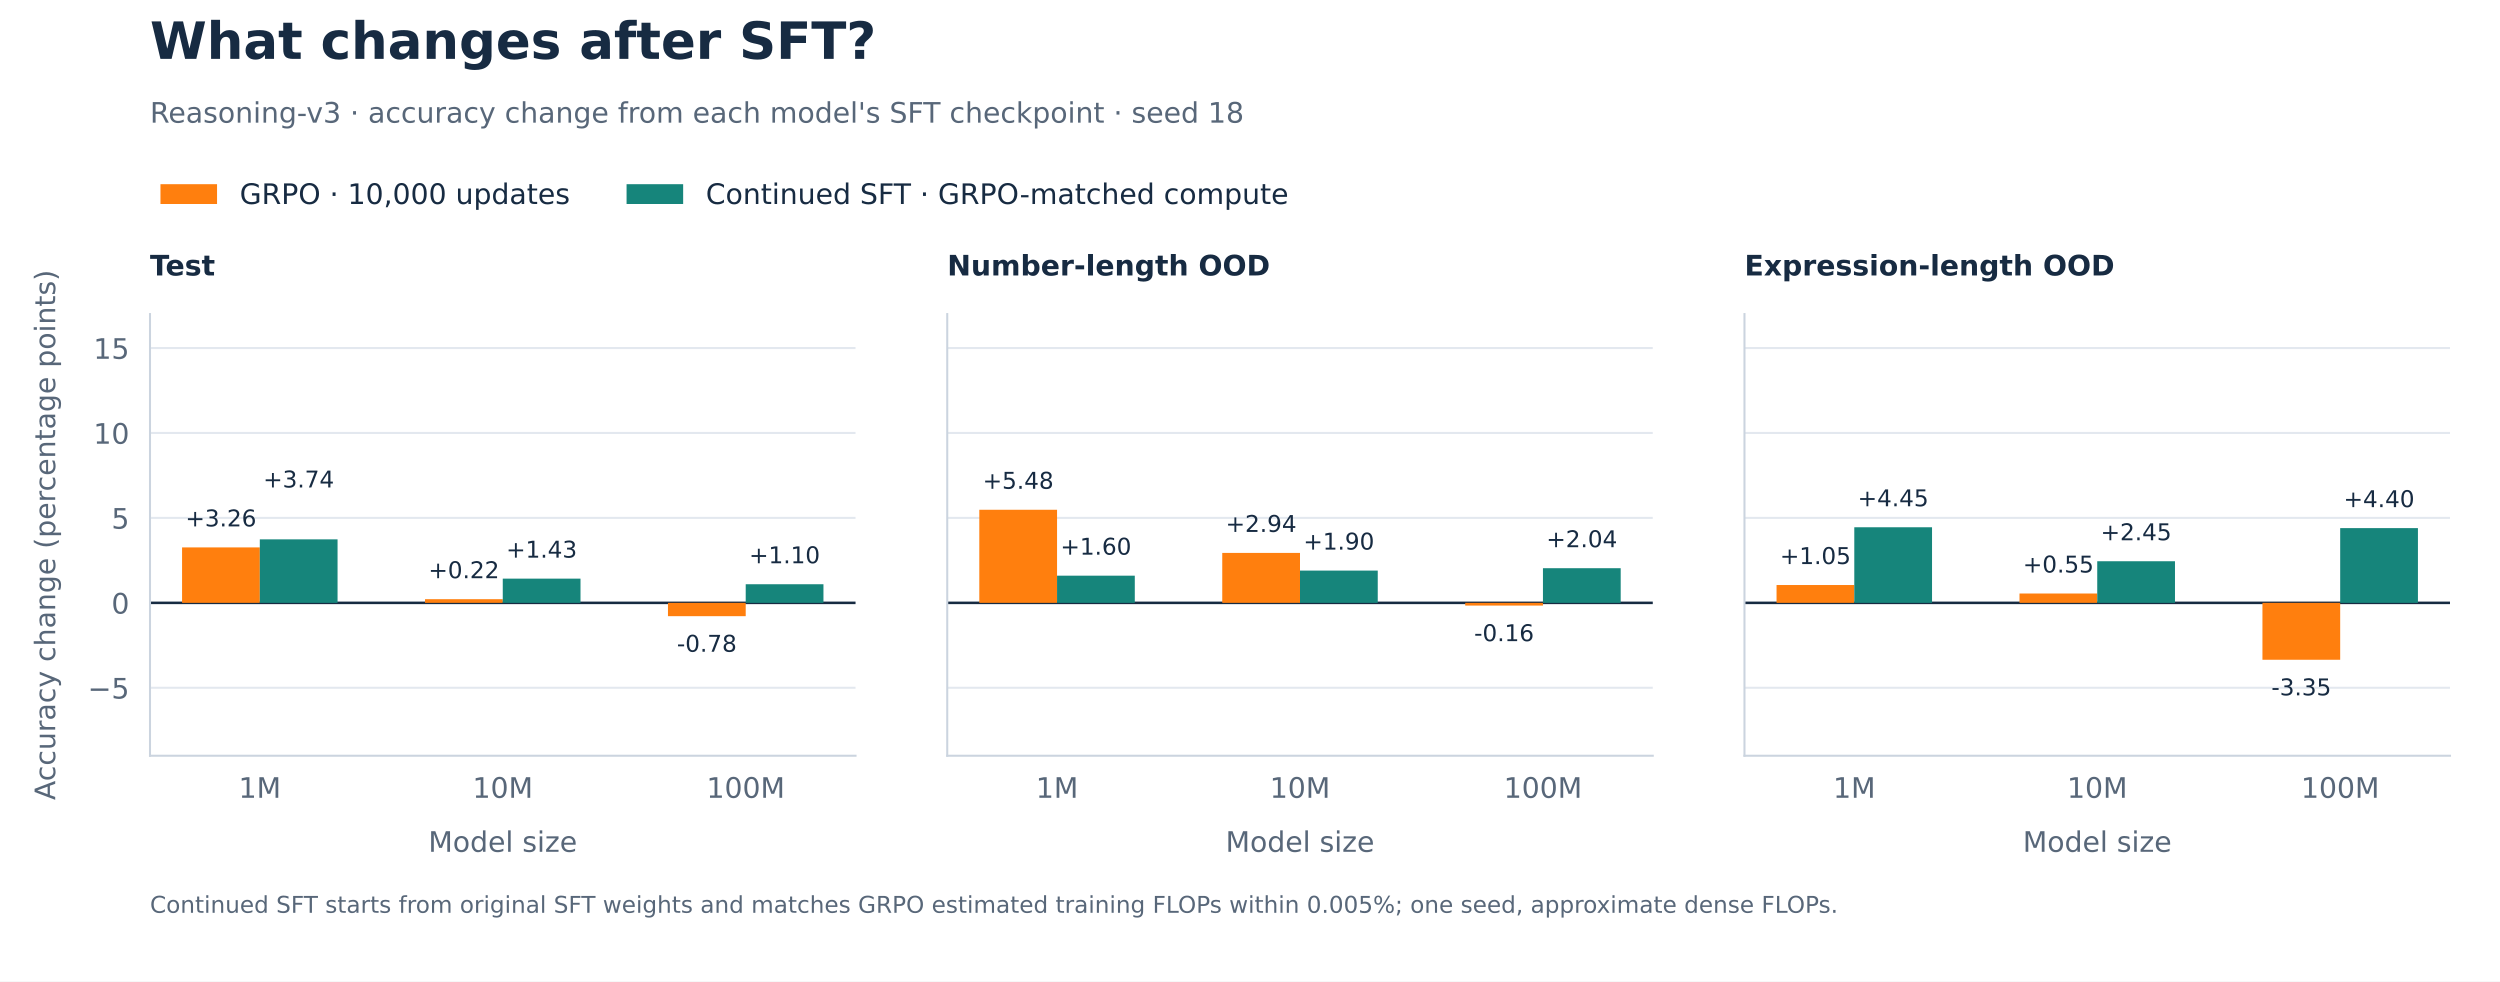
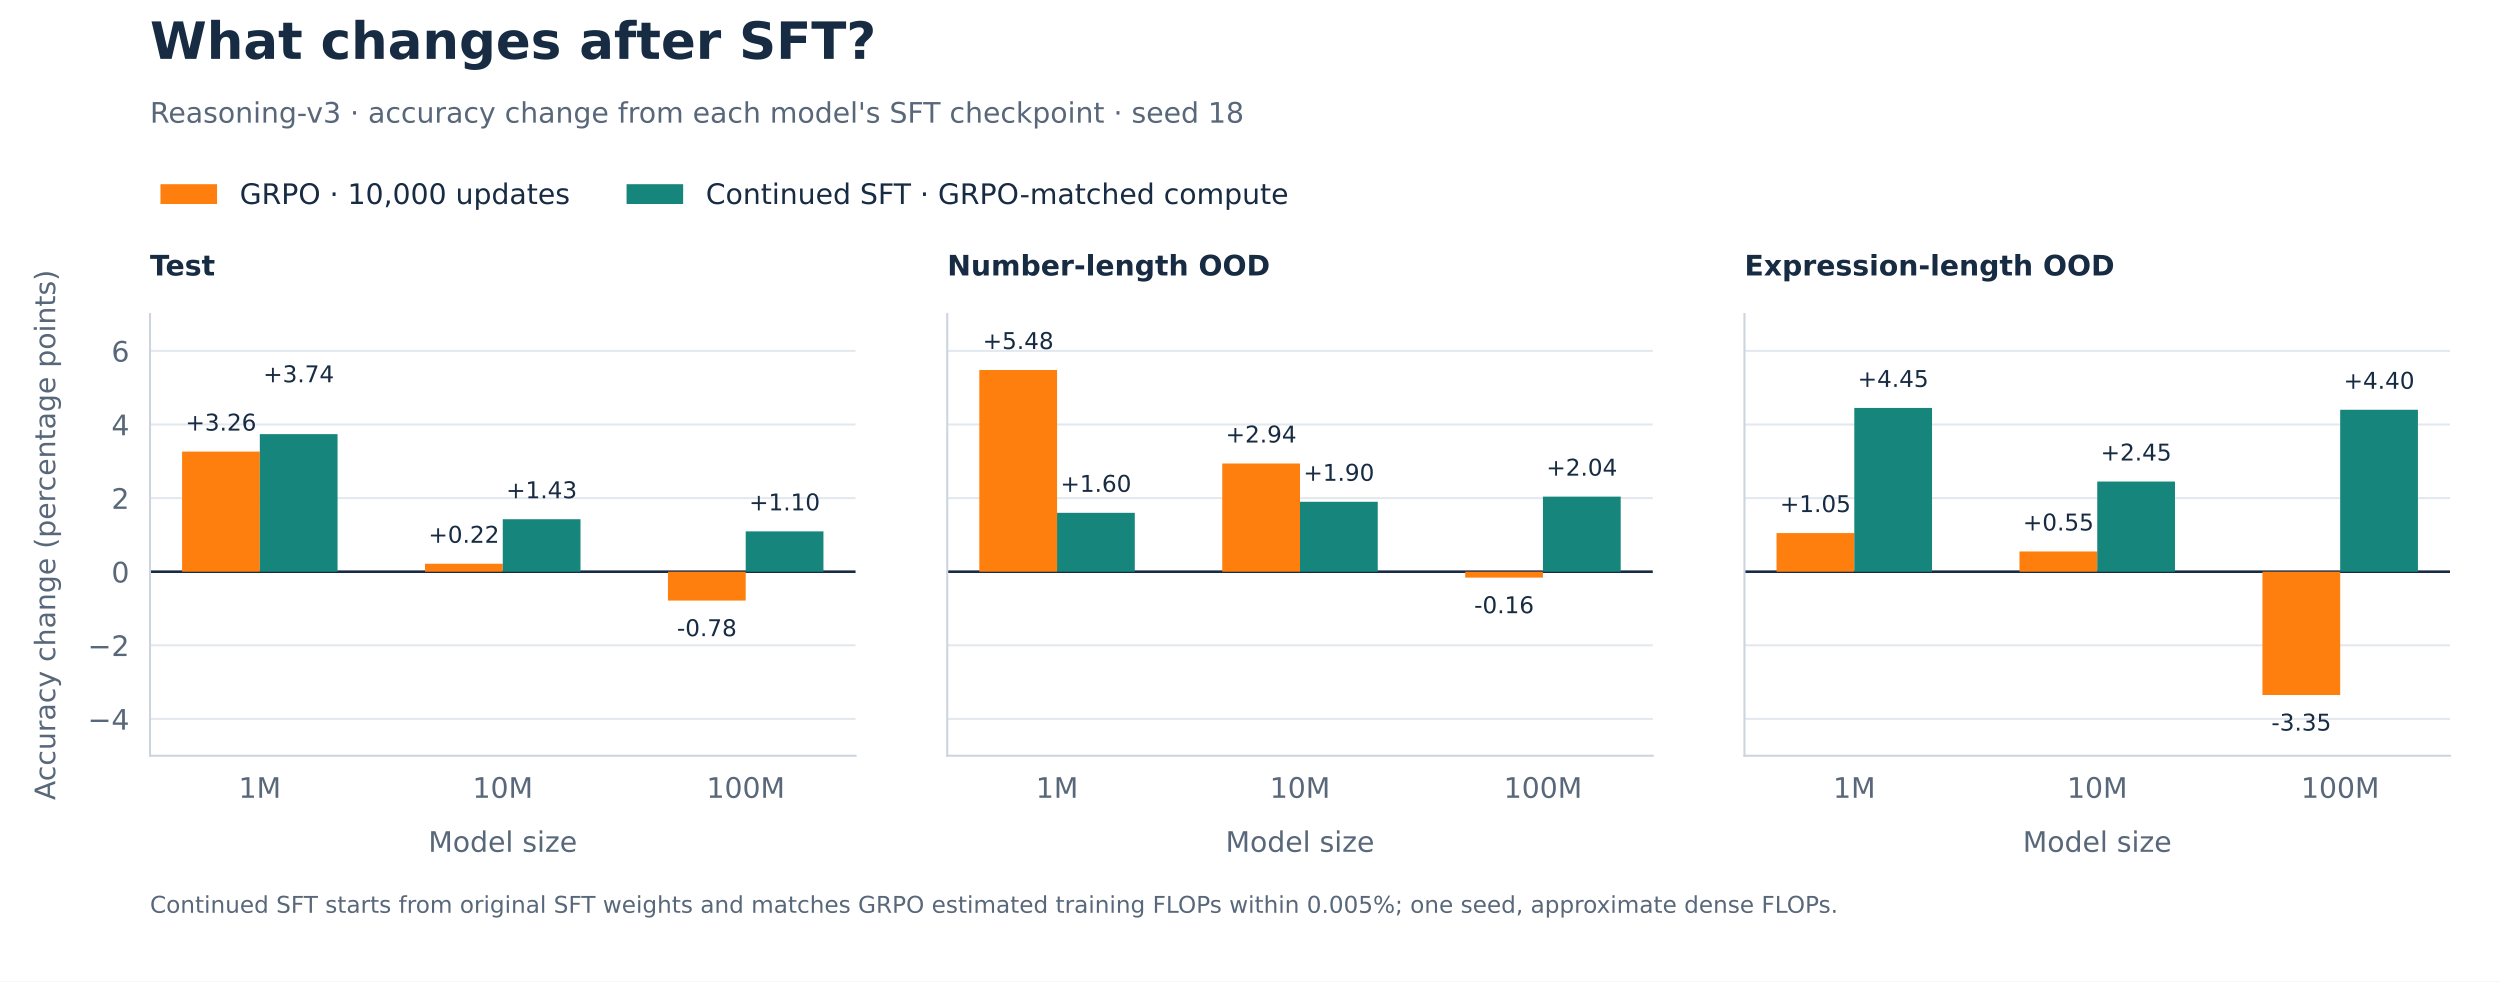
<svg xmlns="http://www.w3.org/2000/svg" width="972pt" height="381.6pt" viewBox="0 0 972 381.6" version="1.1">
  <defs>
    <style type="text/css">*{stroke-linejoin: round; stroke-linecap: butt}</style>
  </defs>
  <g id="figure_1">
    <g id="patch_1">
      <path d="M 0 381.6 L 972 381.6 L 972 0 L 0 0 z " style="fill: #ffffff" />
    </g>
    <g id="axes_1">
      <g id="patch_2">
        <path d="M 58.32 293.832 L 332.627 293.832 L 332.627 122.112 L 58.32 122.112 z " style="fill: #ffffff" />
      </g>
      <g id="matplotlib.axis_1">
        <g id="xtick_1">
          <g id="line2d_1" />
          <g id="text_1">
            <text style="font-size: 11px; font-family: 'DejaVu Sans'; text-anchor: middle; fill: #586779" x="101.015" y="310.189" transform="rotate(-0 101.0151 310.1894)">1M</text>
          </g>
        </g>
        <g id="xtick_2">
          <g id="line2d_2" />
          <g id="text_2">
            <text style="font-size: 11px; font-family: 'DejaVu Sans'; text-anchor: middle; fill: #586779" x="195.473" y="310.189" transform="rotate(-0 195.4734 310.1894)">10M</text>
          </g>
        </g>
        <g id="xtick_3">
          <g id="line2d_3" />
          <g id="text_3">
            <text style="font-size: 11px; font-family: 'DejaVu Sans'; text-anchor: middle; fill: #586779" x="289.932" y="310.189" transform="rotate(-0 289.9316 310.1894)">100M</text>
          </g>
        </g>
        <g id="text_4">
          <text style="font-size: 11px; font-family: 'DejaVu Sans'; text-anchor: middle; fill: #586779" x="195.473" y="331.19" transform="rotate(-0 195.4734 331.1903)">Model size</text>
        </g>
      </g>
      <g id="matplotlib.axis_2">
        <g id="ytick_1">
          <g id="line2d_4">
-             <path d="M 58.32 267.414 L 332.627 267.414 " clip-path="url(#pc9d36dc751)" style="fill: none; stroke: #e3e8ef; stroke-width: 0.8; stroke-linecap: square" />
+             <path d="M 58.32 279.522 L 332.627 279.522 " clip-path="url(#pc9d36dc751)" style="fill: none; stroke: #e3e8ef; stroke-width: 0.8; stroke-linecap: square" />
          </g>
          <g id="line2d_5" />
          <g id="text_5">
-             <text style="font-size: 11px; font-family: 'DejaVu Sans'; text-anchor: end; fill: #586779" x="50.32" y="271.592" transform="rotate(-0 50.32 271.5922)">−5</text>
+             <text style="font-size: 11px; font-family: 'DejaVu Sans'; text-anchor: end; fill: #586779" x="50.32" y="283.701" transform="rotate(-0 50.32 283.7007)">−4</text>
          </g>
        </g>
        <g id="ytick_2">
          <g id="line2d_6">
-             <path d="M 58.32 234.39 L 332.627 234.39 " clip-path="url(#pc9d36dc751)" style="fill: none; stroke: #e3e8ef; stroke-width: 0.8; stroke-linecap: square" />
+             <path d="M 58.32 250.902 L 332.627 250.902 " clip-path="url(#pc9d36dc751)" style="fill: none; stroke: #e3e8ef; stroke-width: 0.8; stroke-linecap: square" />
          </g>
          <g id="line2d_7" />
          <g id="text_6">
-             <text style="font-size: 11px; font-family: 'DejaVu Sans'; text-anchor: end; fill: #586779" x="50.32" y="238.569" transform="rotate(-0 50.32 238.5692)">0</text>
+             <text style="font-size: 11px; font-family: 'DejaVu Sans'; text-anchor: end; fill: #586779" x="50.32" y="255.081" transform="rotate(-0 50.32 255.0807)">−2</text>
          </g>
        </g>
        <g id="ytick_3">
          <g id="line2d_8">
-             <path d="M 58.32 201.367 L 332.627 201.367 " clip-path="url(#pc9d36dc751)" style="fill: none; stroke: #e3e8ef; stroke-width: 0.8; stroke-linecap: square" />
+             <path d="M 58.32 222.282 L 332.627 222.282 " clip-path="url(#pc9d36dc751)" style="fill: none; stroke: #e3e8ef; stroke-width: 0.8; stroke-linecap: square" />
          </g>
          <g id="line2d_9" />
          <g id="text_7">
-             <text style="font-size: 11px; font-family: 'DejaVu Sans'; text-anchor: end; fill: #586779" x="50.32" y="205.546" transform="rotate(-0 50.32 205.5461)">5</text>
+             <text style="font-size: 11px; font-family: 'DejaVu Sans'; text-anchor: end; fill: #586779" x="50.32" y="226.461" transform="rotate(-0 50.32 226.4607)">0</text>
          </g>
        </g>
        <g id="ytick_4">
          <g id="line2d_10">
-             <path d="M 58.32 168.344 L 332.627 168.344 " clip-path="url(#pc9d36dc751)" style="fill: none; stroke: #e3e8ef; stroke-width: 0.8; stroke-linecap: square" />
+             <path d="M 58.32 193.662 L 332.627 193.662 " clip-path="url(#pc9d36dc751)" style="fill: none; stroke: #e3e8ef; stroke-width: 0.8; stroke-linecap: square" />
          </g>
          <g id="line2d_11" />
          <g id="text_8">
-             <text style="font-size: 11px; font-family: 'DejaVu Sans'; text-anchor: end; fill: #586779" x="50.32" y="172.523" transform="rotate(-0 50.32 172.523)">10</text>
+             <text style="font-size: 11px; font-family: 'DejaVu Sans'; text-anchor: end; fill: #586779" x="50.32" y="197.841" transform="rotate(-0 50.32 197.8407)">2</text>
          </g>
        </g>
        <g id="ytick_5">
          <g id="line2d_12">
-             <path d="M 58.32 135.321 L 332.627 135.321 " clip-path="url(#pc9d36dc751)" style="fill: none; stroke: #e3e8ef; stroke-width: 0.8; stroke-linecap: square" />
+             <path d="M 58.32 165.042 L 332.627 165.042 " clip-path="url(#pc9d36dc751)" style="fill: none; stroke: #e3e8ef; stroke-width: 0.8; stroke-linecap: square" />
          </g>
          <g id="line2d_13" />
          <g id="text_9">
-             <text style="font-size: 11px; font-family: 'DejaVu Sans'; text-anchor: end; fill: #586779" x="50.32" y="139.5" transform="rotate(-0 50.32 139.4999)">15</text>
-           </g>
-         </g>
-         <g id="text_10">
+             <text style="font-size: 11px; font-family: 'DejaVu Sans'; text-anchor: end; fill: #586779" x="50.32" y="169.221" transform="rotate(-0 50.32 169.2207)">4</text>
+           </g>
+         </g>
+         <g id="ytick_6">
+           <g id="line2d_14">
+             <path d="M 58.32 136.422 L 332.627 136.422 " clip-path="url(#pc9d36dc751)" style="fill: none; stroke: #e3e8ef; stroke-width: 0.8; stroke-linecap: square" />
+           </g>
+           <g id="line2d_15" />
+           <g id="text_10">
+             <text style="font-size: 11px; font-family: 'DejaVu Sans'; text-anchor: end; fill: #586779" x="50.32" y="140.601" transform="rotate(-0 50.32 140.6007)">6</text>
+           </g>
+         </g>
+         <g id="text_11">
          <text style="font-size: 11px; font-family: 'DejaVu Sans'; text-anchor: middle; fill: #586779" x="21.461" y="207.972" transform="rotate(-90 21.46102 207.972)">Accuracy change (percentage points)</text>
        </g>
      </g>
-       <g id="line2d_14">
-         <path d="M 58.32 234.39 L 332.627 234.39 " clip-path="url(#pc9d36dc751)" style="fill: none; stroke: #172b42; stroke-linecap: square" />
+       <g id="line2d_16">
+         <path d="M 58.32 222.282 L 332.627 222.282 " clip-path="url(#pc9d36dc751)" style="fill: none; stroke: #172b42; stroke-linecap: square" />
      </g>
      <g id="patch_3">
        <path d="M 58.32 293.832 L 58.32 122.112 " style="fill: none; stroke: #cbd4df; stroke-width: 0.8; stroke-linejoin: miter; stroke-linecap: square" />
      </g>
      <g id="patch_4">
        <path d="M 58.32 293.832 L 332.627 293.832 " style="fill: none; stroke: #cbd4df; stroke-width: 0.8; stroke-linejoin: miter; stroke-linecap: square" />
      </g>
      <g id="patch_5">
-         <path d="M 70.788 234.39 L 101.015 234.39 L 101.015 212.833 L 70.788 212.833 z " clip-path="url(#pc9d36dc751)" style="fill: #ff7f0e" />
+         <path d="M 70.788 222.282 L 101.015 222.282 L 101.015 175.574 L 70.788 175.574 z " clip-path="url(#pc9d36dc751)" style="fill: #ff7f0e" />
      </g>
      <g id="patch_6">
-         <path d="M 165.247 234.39 L 195.473 234.39 L 195.473 232.964 L 165.247 232.964 z " clip-path="url(#pc9d36dc751)" style="fill: #ff7f0e" />
+         <path d="M 165.247 222.282 L 195.473 222.282 L 195.473 219.191 L 165.247 219.191 z " clip-path="url(#pc9d36dc751)" style="fill: #ff7f0e" />
      </g>
      <g id="patch_7">
-         <path d="M 259.705 234.39 L 289.932 234.39 L 289.932 239.568 L 259.705 239.568 z " clip-path="url(#pc9d36dc751)" style="fill: #ff7f0e" />
-       </g>
-       <g id="text_11">
-         <text style="font-size: 9px; font-family: 'DejaVu Sans'; text-anchor: middle; fill: #172b42" x="85.902" y="204.671" transform="rotate(-0 85.90181 204.6709)">+3.26</text>
+         <path d="M 259.705 222.282 L 289.932 222.282 L 289.932 233.501 L 259.705 233.501 z " clip-path="url(#pc9d36dc751)" style="fill: #ff7f0e" />
      </g>
      <g id="text_12">
-         <text style="font-size: 9px; font-family: 'DejaVu Sans'; text-anchor: middle; fill: #172b42" x="180.36" y="224.802" transform="rotate(-0 180.3601 224.8018)">+0.22</text>
+         <text style="font-size: 9px; font-family: 'DejaVu Sans'; text-anchor: middle; fill: #172b42" x="85.902" y="167.412" transform="rotate(-0 85.90181 167.4121)">+3.26</text>
      </g>
      <g id="text_13">
-         <text style="font-size: 9px; font-family: 'DejaVu Sans'; text-anchor: middle; fill: #172b42" x="274.818" y="253.406" transform="rotate(-0 274.8183 253.4064)">-0.78</text>
+         <text style="font-size: 9px; font-family: 'DejaVu Sans'; text-anchor: middle; fill: #172b42" x="180.36" y="211.029" transform="rotate(-0 180.3601 211.0289)">+0.22</text>
+       </g>
+       <g id="text_14">
+         <text style="font-size: 9px; font-family: 'DejaVu Sans'; text-anchor: middle; fill: #172b42" x="274.818" y="247.339" transform="rotate(-0 274.8183 247.3389)">-0.78</text>
      </g>
      <g id="patch_8">
-         <path d="M 101.015 234.39 L 131.242 234.39 L 131.242 209.702 L 101.015 209.702 z " clip-path="url(#pc9d36dc751)" style="fill: #16857b" />
+         <path d="M 101.015 222.282 L 131.242 222.282 L 131.242 168.791 L 101.015 168.791 z " clip-path="url(#pc9d36dc751)" style="fill: #16857b" />
      </g>
      <g id="patch_9">
-         <path d="M 195.473 234.39 L 225.7 234.39 L 225.7 224.972 L 195.473 224.972 z " clip-path="url(#pc9d36dc751)" style="fill: #16857b" />
+         <path d="M 195.473 222.282 L 225.7 222.282 L 225.7 201.876 L 195.473 201.876 z " clip-path="url(#pc9d36dc751)" style="fill: #16857b" />
      </g>
      <g id="patch_10">
-         <path d="M 289.932 234.39 L 320.158 234.39 L 320.158 227.152 L 289.932 227.152 z " clip-path="url(#pc9d36dc751)" style="fill: #16857b" />
-       </g>
-       <g id="text_14">
-         <text style="font-size: 9px; font-family: 'DejaVu Sans'; text-anchor: middle; fill: #172b42" x="116.128" y="189.54" transform="rotate(-0 116.1284 189.5403)">+3.74</text>
+         <path d="M 289.932 222.282 L 320.158 222.282 L 320.158 206.598 L 289.932 206.598 z " clip-path="url(#pc9d36dc751)" style="fill: #16857b" />
      </g>
      <g id="text_15">
-         <text style="font-size: 9px; font-family: 'DejaVu Sans'; text-anchor: middle; fill: #172b42" x="210.587" y="216.81" transform="rotate(-0 210.5867 216.8102)">+1.43</text>
+         <text style="font-size: 9px; font-family: 'DejaVu Sans'; text-anchor: middle; fill: #172b42" x="116.128" y="148.629" transform="rotate(-0 116.1284 148.6291)">+3.74</text>
      </g>
      <g id="text_16">
-         <text style="font-size: 9px; font-family: 'DejaVu Sans'; text-anchor: middle; fill: #172b42" x="305.045" y="218.99" transform="rotate(-0 305.0449 218.9897)">+1.10</text>
+         <text style="font-size: 9px; font-family: 'DejaVu Sans'; text-anchor: middle; fill: #172b42" x="210.587" y="193.714" transform="rotate(-0 210.5867 193.7138)">+1.43</text>
      </g>
      <g id="text_17">
+         <text style="font-size: 9px; font-family: 'DejaVu Sans'; text-anchor: middle; fill: #172b42" x="305.045" y="198.436" transform="rotate(-0 305.0449 198.4361)">+1.10</text>
+       </g>
+       <g id="text_18">
        <text style="font-weight: 700; font-size: 11px; font-family: 'DejaVu Sans'; text-anchor: start; fill: #172b42" x="58.32" y="107.112" transform="rotate(-0 58.32 107.112)">Test</text>
      </g>
    </g>
    <g id="axes_2">
      <g id="patch_11">
        <path d="M 368.287 293.832 L 642.593 293.832 L 642.593 122.112 L 368.287 122.112 z " style="fill: #ffffff" />
      </g>
      <g id="matplotlib.axis_3">
        <g id="xtick_4">
-           <g id="line2d_15" />
-           <g id="text_18">
+           <g id="line2d_17" />
+           <g id="text_19">
            <text style="font-size: 11px; font-family: 'DejaVu Sans'; text-anchor: middle; fill: #586779" x="410.982" y="310.189" transform="rotate(-0 410.9818 310.1894)">1M</text>
          </g>
        </g>
        <g id="xtick_5">
-           <g id="line2d_16" />
-           <g id="text_19">
+           <g id="line2d_18" />
+           <g id="text_20">
            <text style="font-size: 11px; font-family: 'DejaVu Sans'; text-anchor: middle; fill: #586779" x="505.44" y="310.189" transform="rotate(-0 505.44 310.1894)">10M</text>
          </g>
        </g>
        <g id="xtick_6">
-           <g id="line2d_17" />
-           <g id="text_20">
+           <g id="line2d_19" />
+           <g id="text_21">
            <text style="font-size: 11px; font-family: 'DejaVu Sans'; text-anchor: middle; fill: #586779" x="599.898" y="310.189" transform="rotate(-0 599.8982 310.1894)">100M</text>
          </g>
        </g>
-         <g id="text_21">
+         <g id="text_22">
          <text style="font-size: 11px; font-family: 'DejaVu Sans'; text-anchor: middle; fill: #586779" x="505.44" y="331.19" transform="rotate(-0 505.44 331.1903)">Model size</text>
        </g>
      </g>
      <g id="matplotlib.axis_4">
-         <g id="ytick_6">
-           <g id="line2d_18">
-             <path d="M 368.287 267.414 L 642.593 267.414 " clip-path="url(#pc44a801ff7)" style="fill: none; stroke: #e3e8ef; stroke-width: 0.8; stroke-linecap: square" />
-           </g>
-           <g id="line2d_19" />
-         </g>
        <g id="ytick_7">
          <g id="line2d_20">
-             <path d="M 368.287 234.39 L 642.593 234.39 " clip-path="url(#pc44a801ff7)" style="fill: none; stroke: #e3e8ef; stroke-width: 0.8; stroke-linecap: square" />
+             <path d="M 368.287 279.522 L 642.593 279.522 " clip-path="url(#pc44a801ff7)" style="fill: none; stroke: #e3e8ef; stroke-width: 0.8; stroke-linecap: square" />
          </g>
          <g id="line2d_21" />
        </g>
        <g id="ytick_8">
          <g id="line2d_22">
-             <path d="M 368.287 201.367 L 642.593 201.367 " clip-path="url(#pc44a801ff7)" style="fill: none; stroke: #e3e8ef; stroke-width: 0.8; stroke-linecap: square" />
+             <path d="M 368.287 250.902 L 642.593 250.902 " clip-path="url(#pc44a801ff7)" style="fill: none; stroke: #e3e8ef; stroke-width: 0.8; stroke-linecap: square" />
          </g>
          <g id="line2d_23" />
        </g>
        <g id="ytick_9">
          <g id="line2d_24">
-             <path d="M 368.287 168.344 L 642.593 168.344 " clip-path="url(#pc44a801ff7)" style="fill: none; stroke: #e3e8ef; stroke-width: 0.8; stroke-linecap: square" />
+             <path d="M 368.287 222.282 L 642.593 222.282 " clip-path="url(#pc44a801ff7)" style="fill: none; stroke: #e3e8ef; stroke-width: 0.8; stroke-linecap: square" />
          </g>
          <g id="line2d_25" />
        </g>
        <g id="ytick_10">
          <g id="line2d_26">
-             <path d="M 368.287 135.321 L 642.593 135.321 " clip-path="url(#pc44a801ff7)" style="fill: none; stroke: #e3e8ef; stroke-width: 0.8; stroke-linecap: square" />
+             <path d="M 368.287 193.662 L 642.593 193.662 " clip-path="url(#pc44a801ff7)" style="fill: none; stroke: #e3e8ef; stroke-width: 0.8; stroke-linecap: square" />
          </g>
          <g id="line2d_27" />
        </g>
-       </g>
-       <g id="line2d_28">
-         <path d="M 368.287 234.39 L 642.593 234.39 " clip-path="url(#pc44a801ff7)" style="fill: none; stroke: #172b42; stroke-linecap: square" />
+         <g id="ytick_11">
+           <g id="line2d_28">
+             <path d="M 368.287 165.042 L 642.593 165.042 " clip-path="url(#pc44a801ff7)" style="fill: none; stroke: #e3e8ef; stroke-width: 0.8; stroke-linecap: square" />
+           </g>
+           <g id="line2d_29" />
+         </g>
+         <g id="ytick_12">
+           <g id="line2d_30">
+             <path d="M 368.287 136.422 L 642.593 136.422 " clip-path="url(#pc44a801ff7)" style="fill: none; stroke: #e3e8ef; stroke-width: 0.8; stroke-linecap: square" />
+           </g>
+           <g id="line2d_31" />
+         </g>
+       </g>
+       <g id="line2d_32">
+         <path d="M 368.287 222.282 L 642.593 222.282 " clip-path="url(#pc44a801ff7)" style="fill: none; stroke: #172b42; stroke-linecap: square" />
      </g>
      <g id="patch_12">
        <path d="M 368.287 293.832 L 368.287 122.112 " style="fill: none; stroke: #cbd4df; stroke-width: 0.8; stroke-linejoin: miter; stroke-linecap: square" />
      </g>
      <g id="patch_13">
        <path d="M 368.287 293.832 L 642.593 293.832 " style="fill: none; stroke: #cbd4df; stroke-width: 0.8; stroke-linejoin: miter; stroke-linecap: square" />
      </g>
      <g id="patch_14">
-         <path d="M 380.755 234.39 L 410.982 234.39 L 410.982 198.197 L 380.755 198.197 z " clip-path="url(#pc44a801ff7)" style="fill: #ff7f0e" />
+         <path d="M 380.755 222.282 L 410.982 222.282 L 410.982 143.863 L 380.755 143.863 z " clip-path="url(#pc44a801ff7)" style="fill: #ff7f0e" />
      </g>
      <g id="patch_15">
-         <path d="M 475.213 234.39 L 505.44 234.39 L 505.44 214.973 L 475.213 214.973 z " clip-path="url(#pc44a801ff7)" style="fill: #ff7f0e" />
+         <path d="M 475.213 222.282 L 505.44 222.282 L 505.44 180.211 L 475.213 180.211 z " clip-path="url(#pc44a801ff7)" style="fill: #ff7f0e" />
      </g>
      <g id="patch_16">
-         <path d="M 569.672 234.39 L 599.898 234.39 L 599.898 235.447 L 569.672 235.447 z " clip-path="url(#pc44a801ff7)" style="fill: #ff7f0e" />
-       </g>
-       <g id="text_22">
-         <text style="font-size: 9px; font-family: 'DejaVu Sans'; text-anchor: middle; fill: #172b42" x="395.868" y="190.035" transform="rotate(-0 395.8684 190.0351)">+5.48</text>
+         <path d="M 569.672 222.282 L 599.898 222.282 L 599.898 224.572 L 569.672 224.572 z " clip-path="url(#pc44a801ff7)" style="fill: #ff7f0e" />
      </g>
      <g id="text_23">
-         <text style="font-size: 9px; font-family: 'DejaVu Sans'; text-anchor: middle; fill: #172b42" x="490.327" y="206.811" transform="rotate(-0 490.3267 206.8108)">+2.94</text>
+         <text style="font-size: 9px; font-family: 'DejaVu Sans'; text-anchor: middle; fill: #172b42" x="395.868" y="135.701" transform="rotate(-0 395.8684 135.7011)">+5.48</text>
      </g>
      <g id="text_24">
-         <text style="font-size: 9px; font-family: 'DejaVu Sans'; text-anchor: middle; fill: #172b42" x="584.785" y="249.285" transform="rotate(-0 584.7849 249.2851)">-0.16</text>
+         <text style="font-size: 9px; font-family: 'DejaVu Sans'; text-anchor: middle; fill: #172b42" x="490.327" y="172.048" transform="rotate(-0 490.3267 172.0485)">+2.94</text>
+       </g>
+       <g id="text_25">
+         <text style="font-size: 9px; font-family: 'DejaVu Sans'; text-anchor: middle; fill: #172b42" x="584.785" y="238.409" transform="rotate(-0 584.7849 238.4095)">-0.16</text>
      </g>
      <g id="patch_17">
-         <path d="M 410.982 234.39 L 441.208 234.39 L 441.208 223.823 L 410.982 223.823 z " clip-path="url(#pc44a801ff7)" style="fill: #16857b" />
+         <path d="M 410.982 222.282 L 441.208 222.282 L 441.208 199.386 L 410.982 199.386 z " clip-path="url(#pc44a801ff7)" style="fill: #16857b" />
      </g>
      <g id="patch_18">
-         <path d="M 505.44 234.39 L 535.667 234.39 L 535.667 221.842 L 505.44 221.842 z " clip-path="url(#pc44a801ff7)" style="fill: #16857b" />
+         <path d="M 505.44 222.282 L 535.667 222.282 L 535.667 195.093 L 505.44 195.093 z " clip-path="url(#pc44a801ff7)" style="fill: #16857b" />
      </g>
      <g id="patch_19">
-         <path d="M 599.898 234.39 L 630.125 234.39 L 630.125 220.917 L 599.898 220.917 z " clip-path="url(#pc44a801ff7)" style="fill: #16857b" />
-       </g>
-       <g id="text_25">
-         <text style="font-size: 9px; font-family: 'DejaVu Sans'; text-anchor: middle; fill: #172b42" x="426.095" y="215.661" transform="rotate(-0 426.0951 215.661)">+1.60</text>
+         <path d="M 599.898 222.282 L 630.125 222.282 L 630.125 193.09 L 599.898 193.09 z " clip-path="url(#pc44a801ff7)" style="fill: #16857b" />
      </g>
      <g id="text_26">
-         <text style="font-size: 9px; font-family: 'DejaVu Sans'; text-anchor: middle; fill: #172b42" x="520.553" y="213.68" transform="rotate(-0 520.5533 213.6796)">+1.90</text>
+         <text style="font-size: 9px; font-family: 'DejaVu Sans'; text-anchor: middle; fill: #172b42" x="426.095" y="191.224" transform="rotate(-0 426.0951 191.2239)">+1.60</text>
      </g>
      <g id="text_27">
-         <text style="font-size: 9px; font-family: 'DejaVu Sans'; text-anchor: middle; fill: #172b42" x="615.012" y="212.755" transform="rotate(-0 615.0116 212.7549)">+2.04</text>
+         <text style="font-size: 9px; font-family: 'DejaVu Sans'; text-anchor: middle; fill: #172b42" x="520.553" y="186.931" transform="rotate(-0 520.5533 186.9309)">+1.90</text>
      </g>
      <g id="text_28">
+         <text style="font-size: 9px; font-family: 'DejaVu Sans'; text-anchor: middle; fill: #172b42" x="615.012" y="184.927" transform="rotate(-0 615.0116 184.9275)">+2.04</text>
+       </g>
+       <g id="text_29">
        <text style="font-weight: 700; font-size: 11px; font-family: 'DejaVu Sans'; text-anchor: start; fill: #172b42" x="368.287" y="107.112" transform="rotate(-0 368.2866 107.112)">Number-length OOD</text>
      </g>
    </g>
    <g id="axes_3">
      <g id="patch_20">
        <path d="M 678.253 293.832 L 952.56 293.832 L 952.56 122.112 L 678.253 122.112 z " style="fill: #ffffff" />
      </g>
      <g id="matplotlib.axis_5">
        <g id="xtick_7">
-           <g id="line2d_29" />
-           <g id="text_29">
+           <g id="line2d_33" />
+           <g id="text_30">
            <text style="font-size: 11px; font-family: 'DejaVu Sans'; text-anchor: middle; fill: #586779" x="720.948" y="310.189" transform="rotate(-0 720.9484 310.1894)">1M</text>
          </g>
        </g>
        <g id="xtick_8">
-           <g id="line2d_30" />
-           <g id="text_30">
+           <g id="line2d_34" />
+           <g id="text_31">
            <text style="font-size: 11px; font-family: 'DejaVu Sans'; text-anchor: middle; fill: #586779" x="815.407" y="310.189" transform="rotate(-0 815.4066 310.1894)">10M</text>
          </g>
        </g>
        <g id="xtick_9">
-           <g id="line2d_31" />
-           <g id="text_31">
+           <g id="line2d_35" />
+           <g id="text_32">
            <text style="font-size: 11px; font-family: 'DejaVu Sans'; text-anchor: middle; fill: #586779" x="909.865" y="310.189" transform="rotate(-0 909.8649 310.1894)">100M</text>
          </g>
        </g>
-         <g id="text_32">
+         <g id="text_33">
          <text style="font-size: 11px; font-family: 'DejaVu Sans'; text-anchor: middle; fill: #586779" x="815.407" y="331.19" transform="rotate(-0 815.4066 331.1903)">Model size</text>
        </g>
      </g>
      <g id="matplotlib.axis_6">
-         <g id="ytick_11">
-           <g id="line2d_32">
-             <path d="M 678.253 267.414 L 952.56 267.414 " clip-path="url(#p322cf291ca)" style="fill: none; stroke: #e3e8ef; stroke-width: 0.8; stroke-linecap: square" />
-           </g>
-           <g id="line2d_33" />
-         </g>
-         <g id="ytick_12">
-           <g id="line2d_34">
-             <path d="M 678.253 234.39 L 952.56 234.39 " clip-path="url(#p322cf291ca)" style="fill: none; stroke: #e3e8ef; stroke-width: 0.8; stroke-linecap: square" />
-           </g>
-           <g id="line2d_35" />
-         </g>
        <g id="ytick_13">
          <g id="line2d_36">
-             <path d="M 678.253 201.367 L 952.56 201.367 " clip-path="url(#p322cf291ca)" style="fill: none; stroke: #e3e8ef; stroke-width: 0.8; stroke-linecap: square" />
+             <path d="M 678.253 279.522 L 952.56 279.522 " clip-path="url(#p322cf291ca)" style="fill: none; stroke: #e3e8ef; stroke-width: 0.8; stroke-linecap: square" />
          </g>
          <g id="line2d_37" />
        </g>
        <g id="ytick_14">
          <g id="line2d_38">
-             <path d="M 678.253 168.344 L 952.56 168.344 " clip-path="url(#p322cf291ca)" style="fill: none; stroke: #e3e8ef; stroke-width: 0.8; stroke-linecap: square" />
+             <path d="M 678.253 250.902 L 952.56 250.902 " clip-path="url(#p322cf291ca)" style="fill: none; stroke: #e3e8ef; stroke-width: 0.8; stroke-linecap: square" />
          </g>
          <g id="line2d_39" />
        </g>
        <g id="ytick_15">
          <g id="line2d_40">
-             <path d="M 678.253 135.321 L 952.56 135.321 " clip-path="url(#p322cf291ca)" style="fill: none; stroke: #e3e8ef; stroke-width: 0.8; stroke-linecap: square" />
+             <path d="M 678.253 222.282 L 952.56 222.282 " clip-path="url(#p322cf291ca)" style="fill: none; stroke: #e3e8ef; stroke-width: 0.8; stroke-linecap: square" />
          </g>
          <g id="line2d_41" />
        </g>
-       </g>
-       <g id="line2d_42">
-         <path d="M 678.253 234.39 L 952.56 234.39 " clip-path="url(#p322cf291ca)" style="fill: none; stroke: #172b42; stroke-linecap: square" />
+         <g id="ytick_16">
+           <g id="line2d_42">
+             <path d="M 678.253 193.662 L 952.56 193.662 " clip-path="url(#p322cf291ca)" style="fill: none; stroke: #e3e8ef; stroke-width: 0.8; stroke-linecap: square" />
+           </g>
+           <g id="line2d_43" />
+         </g>
+         <g id="ytick_17">
+           <g id="line2d_44">
+             <path d="M 678.253 165.042 L 952.56 165.042 " clip-path="url(#p322cf291ca)" style="fill: none; stroke: #e3e8ef; stroke-width: 0.8; stroke-linecap: square" />
+           </g>
+           <g id="line2d_45" />
+         </g>
+         <g id="ytick_18">
+           <g id="line2d_46">
+             <path d="M 678.253 136.422 L 952.56 136.422 " clip-path="url(#p322cf291ca)" style="fill: none; stroke: #e3e8ef; stroke-width: 0.8; stroke-linecap: square" />
+           </g>
+           <g id="line2d_47" />
+         </g>
+       </g>
+       <g id="line2d_48">
+         <path d="M 678.253 222.282 L 952.56 222.282 " clip-path="url(#p322cf291ca)" style="fill: none; stroke: #172b42; stroke-linecap: square" />
      </g>
      <g id="patch_21">
        <path d="M 678.253 293.832 L 678.253 122.112 " style="fill: none; stroke: #cbd4df; stroke-width: 0.8; stroke-linejoin: miter; stroke-linecap: square" />
      </g>
      <g id="patch_22">
        <path d="M 678.253 293.832 L 952.56 293.832 " style="fill: none; stroke: #cbd4df; stroke-width: 0.8; stroke-linejoin: miter; stroke-linecap: square" />
      </g>
      <g id="patch_23">
-         <path d="M 690.722 234.39 L 720.948 234.39 L 720.948 227.456 L 690.722 227.456 z " clip-path="url(#p322cf291ca)" style="fill: #ff7f0e" />
+         <path d="M 690.722 222.282 L 720.948 222.282 L 720.948 207.256 L 690.722 207.256 z " clip-path="url(#p322cf291ca)" style="fill: #ff7f0e" />
      </g>
      <g id="patch_24">
-         <path d="M 785.18 234.39 L 815.407 234.39 L 815.407 230.758 L 785.18 230.758 z " clip-path="url(#p322cf291ca)" style="fill: #ff7f0e" />
+         <path d="M 785.18 222.282 L 815.407 222.282 L 815.407 214.411 L 785.18 214.411 z " clip-path="url(#p322cf291ca)" style="fill: #ff7f0e" />
      </g>
      <g id="patch_25">
-         <path d="M 879.638 234.39 L 909.865 234.39 L 909.865 256.516 L 879.638 256.516 z " clip-path="url(#p322cf291ca)" style="fill: #ff7f0e" />
-       </g>
-       <g id="text_33">
-         <text style="font-size: 9px; font-family: 'DejaVu Sans'; text-anchor: middle; fill: #172b42" x="705.835" y="219.294" transform="rotate(-0 705.8351 219.2935)">+1.05</text>
+         <path d="M 879.638 222.282 L 909.865 222.282 L 909.865 270.221 L 879.638 270.221 z " clip-path="url(#p322cf291ca)" style="fill: #ff7f0e" />
      </g>
      <g id="text_34">
-         <text style="font-size: 9px; font-family: 'DejaVu Sans'; text-anchor: middle; fill: #172b42" x="800.293" y="222.596" transform="rotate(-0 800.2933 222.5958)">+0.55</text>
+         <text style="font-size: 9px; font-family: 'DejaVu Sans'; text-anchor: middle; fill: #172b42" x="705.835" y="199.094" transform="rotate(-0 705.8351 199.0944)">+1.05</text>
      </g>
      <g id="text_35">
-         <text style="font-size: 9px; font-family: 'DejaVu Sans'; text-anchor: middle; fill: #172b42" x="894.752" y="270.354" transform="rotate(-0 894.7516 270.3538)">-3.35</text>
+         <text style="font-size: 9px; font-family: 'DejaVu Sans'; text-anchor: middle; fill: #172b42" x="800.293" y="206.249" transform="rotate(-0 800.2933 206.2494)">+0.55</text>
+       </g>
+       <g id="text_36">
+         <text style="font-size: 9px; font-family: 'DejaVu Sans'; text-anchor: middle; fill: #172b42" x="894.752" y="284.058" transform="rotate(-0 894.7516 284.0584)">-3.35</text>
      </g>
      <g id="patch_26">
-         <path d="M 720.948 234.39 L 751.175 234.39 L 751.175 205 L 720.948 205 z " clip-path="url(#p322cf291ca)" style="fill: #16857b" />
+         <path d="M 720.948 222.282 L 751.175 222.282 L 751.175 158.602 L 720.948 158.602 z " clip-path="url(#p322cf291ca)" style="fill: #16857b" />
      </g>
      <g id="patch_27">
-         <path d="M 815.407 234.39 L 845.633 234.39 L 845.633 218.209 L 815.407 218.209 z " clip-path="url(#p322cf291ca)" style="fill: #16857b" />
+         <path d="M 815.407 222.282 L 845.633 222.282 L 845.633 187.222 L 815.407 187.222 z " clip-path="url(#p322cf291ca)" style="fill: #16857b" />
      </g>
      <g id="patch_28">
-         <path d="M 909.865 234.39 L 940.092 234.39 L 940.092 205.33 L 909.865 205.33 z " clip-path="url(#p322cf291ca)" style="fill: #16857b" />
-       </g>
-       <g id="text_36">
-         <text style="font-size: 9px; font-family: 'DejaVu Sans'; text-anchor: middle; fill: #172b42" x="736.062" y="196.838" transform="rotate(-0 736.0617 196.8378)">+4.45</text>
+         <path d="M 909.865 222.282 L 940.092 222.282 L 940.092 159.318 L 909.865 159.318 z " clip-path="url(#p322cf291ca)" style="fill: #16857b" />
      </g>
      <g id="text_37">
-         <text style="font-size: 9px; font-family: 'DejaVu Sans'; text-anchor: middle; fill: #172b42" x="830.52" y="210.047" transform="rotate(-0 830.5199 210.047)">+2.45</text>
+         <text style="font-size: 9px; font-family: 'DejaVu Sans'; text-anchor: middle; fill: #172b42" x="736.062" y="150.44" transform="rotate(-0 736.0617 150.4404)">+4.45</text>
      </g>
      <g id="text_38">
-         <text style="font-size: 9px; font-family: 'DejaVu Sans'; text-anchor: middle; fill: #172b42" x="924.978" y="197.168" transform="rotate(-0 924.9782 197.168)">+4.40</text>
+         <text style="font-size: 9px; font-family: 'DejaVu Sans'; text-anchor: middle; fill: #172b42" x="830.52" y="179.06" transform="rotate(-0 830.5199 179.0604)">+2.45</text>
      </g>
      <g id="text_39">
+         <text style="font-size: 9px; font-family: 'DejaVu Sans'; text-anchor: middle; fill: #172b42" x="924.978" y="151.156" transform="rotate(-0 924.9782 151.1559)">+4.40</text>
+       </g>
+       <g id="text_40">
        <text style="font-weight: 700; font-size: 11px; font-family: 'DejaVu Sans'; text-anchor: start; fill: #172b42" x="678.253" y="107.112" transform="rotate(-0 678.2533 107.112)">Expression-length OOD</text>
      </g>
    </g>
-     <g id="text_40">
+     <g id="text_41">
      <text style="font-weight: 700; font-size: 20px; font-family: 'DejaVu Sans'; text-anchor: start; fill: #172b42" x="58.32" y="22.896" transform="rotate(-0 58.32 22.896)">What changes after SFT?</text>
    </g>
-     <g id="text_41">
+     <g id="text_42">
      <text style="font-size: 11px; font-family: 'DejaVu Sans'; text-anchor: start; fill: #586779" x="58.32" y="47.7" transform="rotate(-0 58.32 47.7)">Reasoning-v3  ·  accuracy change from each model's SFT checkpoint  ·  seed 18</text>
    </g>
-     <g id="text_42">
+     <g id="text_43">
      <text style="font-size: 9px; font-family: 'DejaVu Sans'; text-anchor: start; fill: #586779" x="58.32" y="354.888" transform="rotate(-0 58.32 354.888)">Continued SFT starts from original SFT weights and matches GRPO estimated training FLOPs within 0.005%; one seed, approximate dense FLOPs.</text>
    </g>
    <g id="legend_1">
      <g id="patch_29">
        <path d="M 62.388 79.314 L 84.388 79.314 L 84.388 71.614 L 62.388 71.614 z " style="fill: #ff7f0e" />
      </g>
-       <g id="text_43">
+       <g id="text_44">
        <text style="font-size: 11px; font-family: 'DejaVu Sans'; text-anchor: start; fill: #172b42" x="93.188" y="79.314" transform="rotate(-0 93.188 79.31428)">GRPO · 10,000 updates</text>
      </g>
      <g id="patch_30">
        <path d="M 243.61 79.314 L 265.61 79.314 L 265.61 71.614 L 243.61 71.614 z " style="fill: #16857b" />
      </g>
-       <g id="text_44">
+       <g id="text_45">
        <text style="font-size: 11px; font-family: 'DejaVu Sans'; text-anchor: start; fill: #172b42" x="274.41" y="79.314" transform="rotate(-0 274.4096 79.31428)">Continued SFT · GRPO-matched compute</text>
      </g>
    </g>
  </g>
  <defs>
    <clipPath id="pc9d36dc751">
      <rect x="58.32" y="122.112" width="274.307" height="171.72" />
    </clipPath>
    <clipPath id="pc44a801ff7">
      <rect x="368.287" y="122.112" width="274.307" height="171.72" />
    </clipPath>
    <clipPath id="p322cf291ca">
      <rect x="678.253" y="122.112" width="274.307" height="171.72" />
    </clipPath>
  </defs>
</svg>
